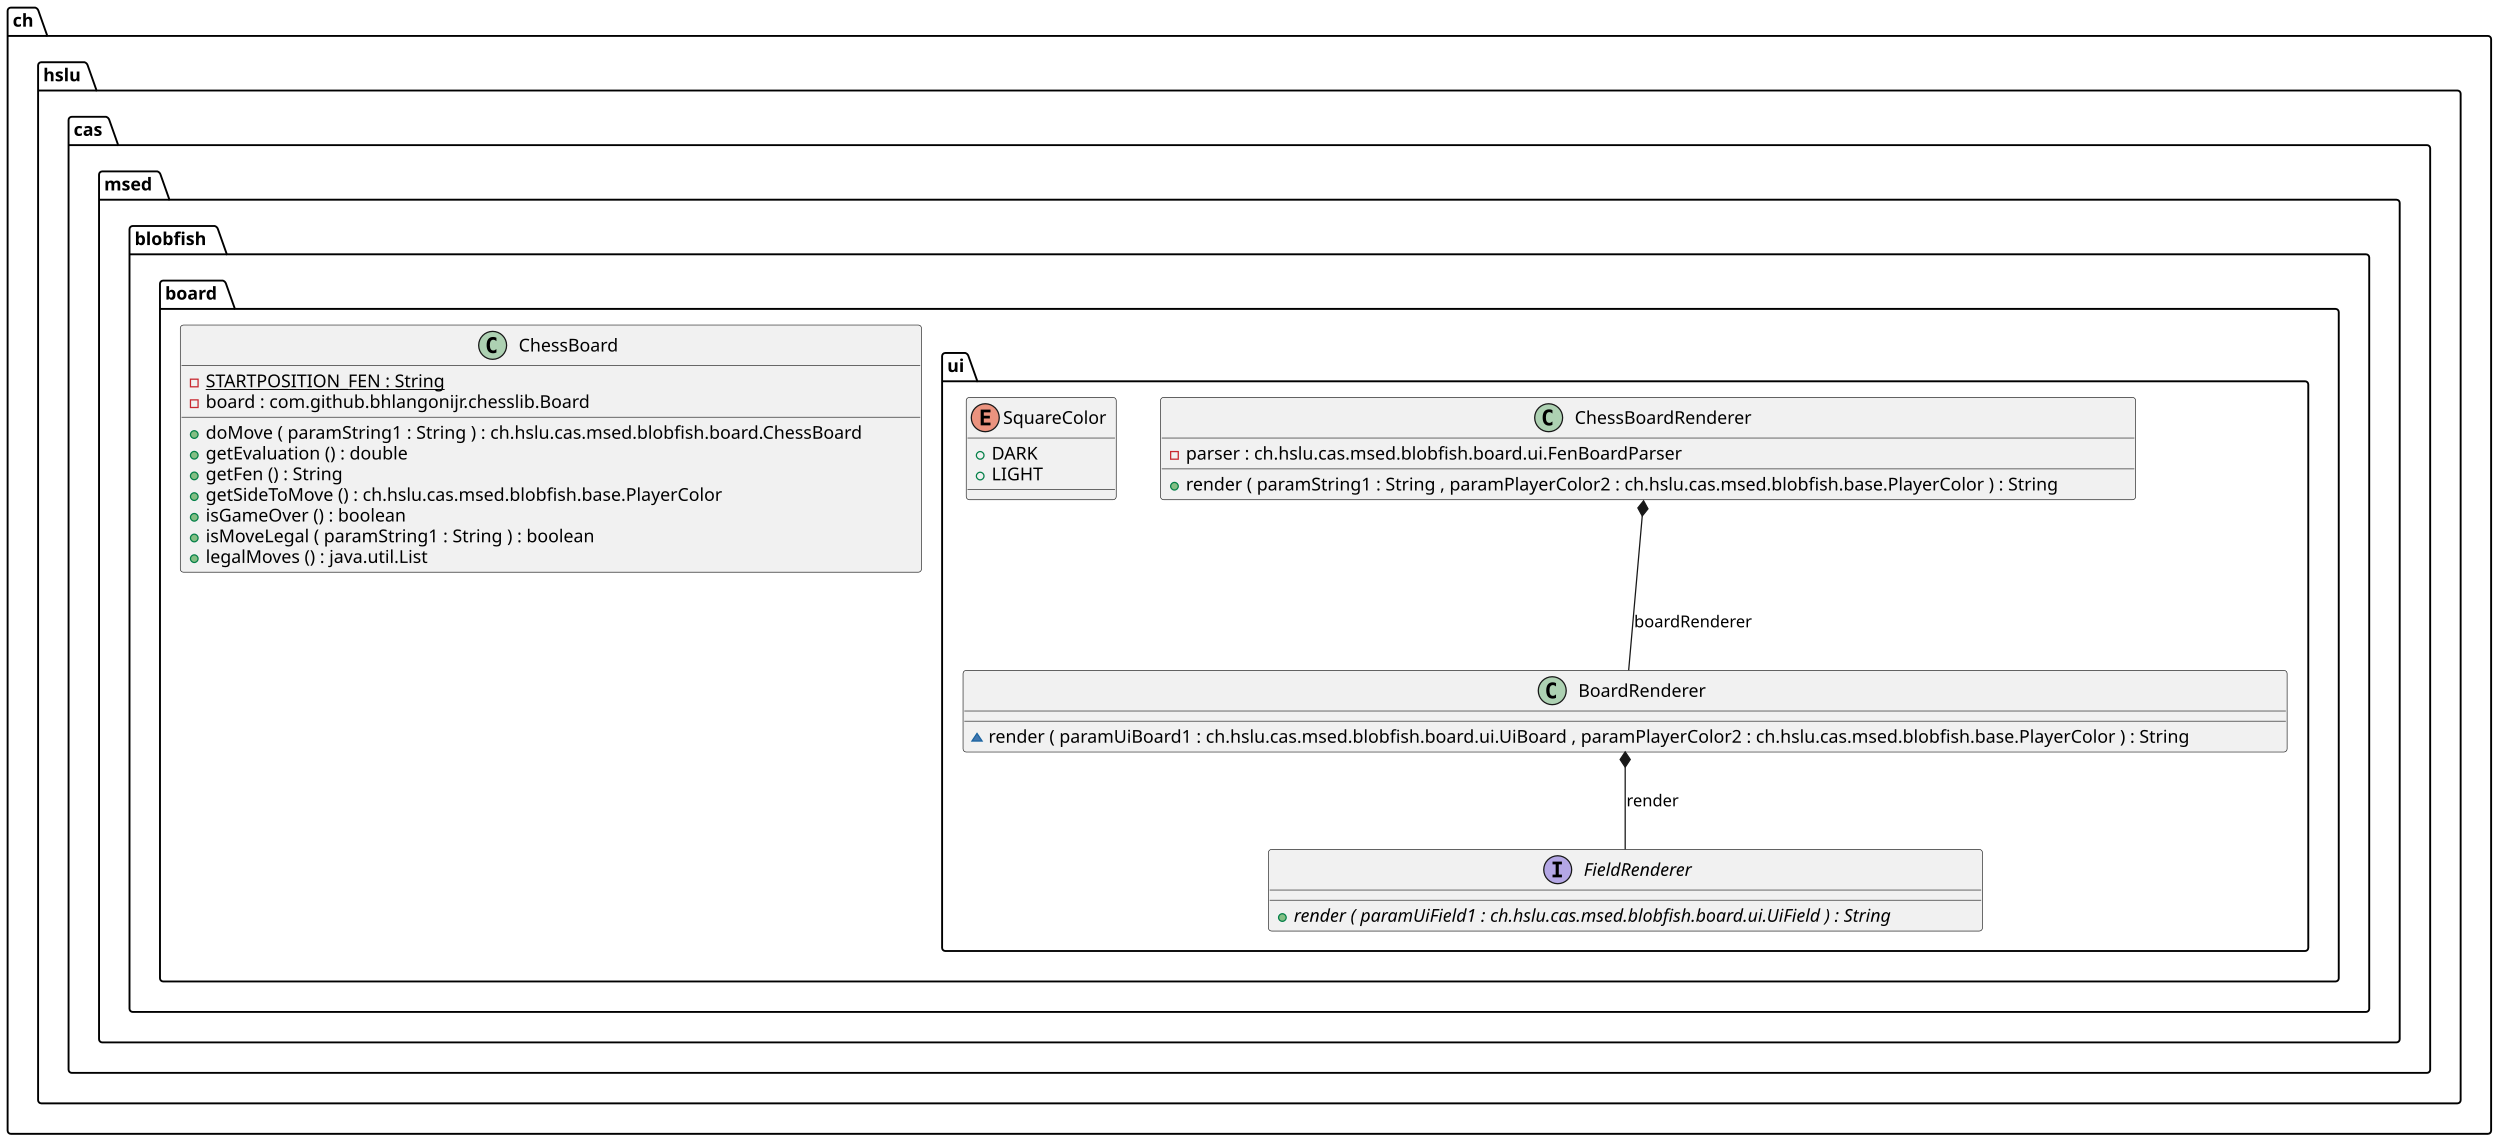
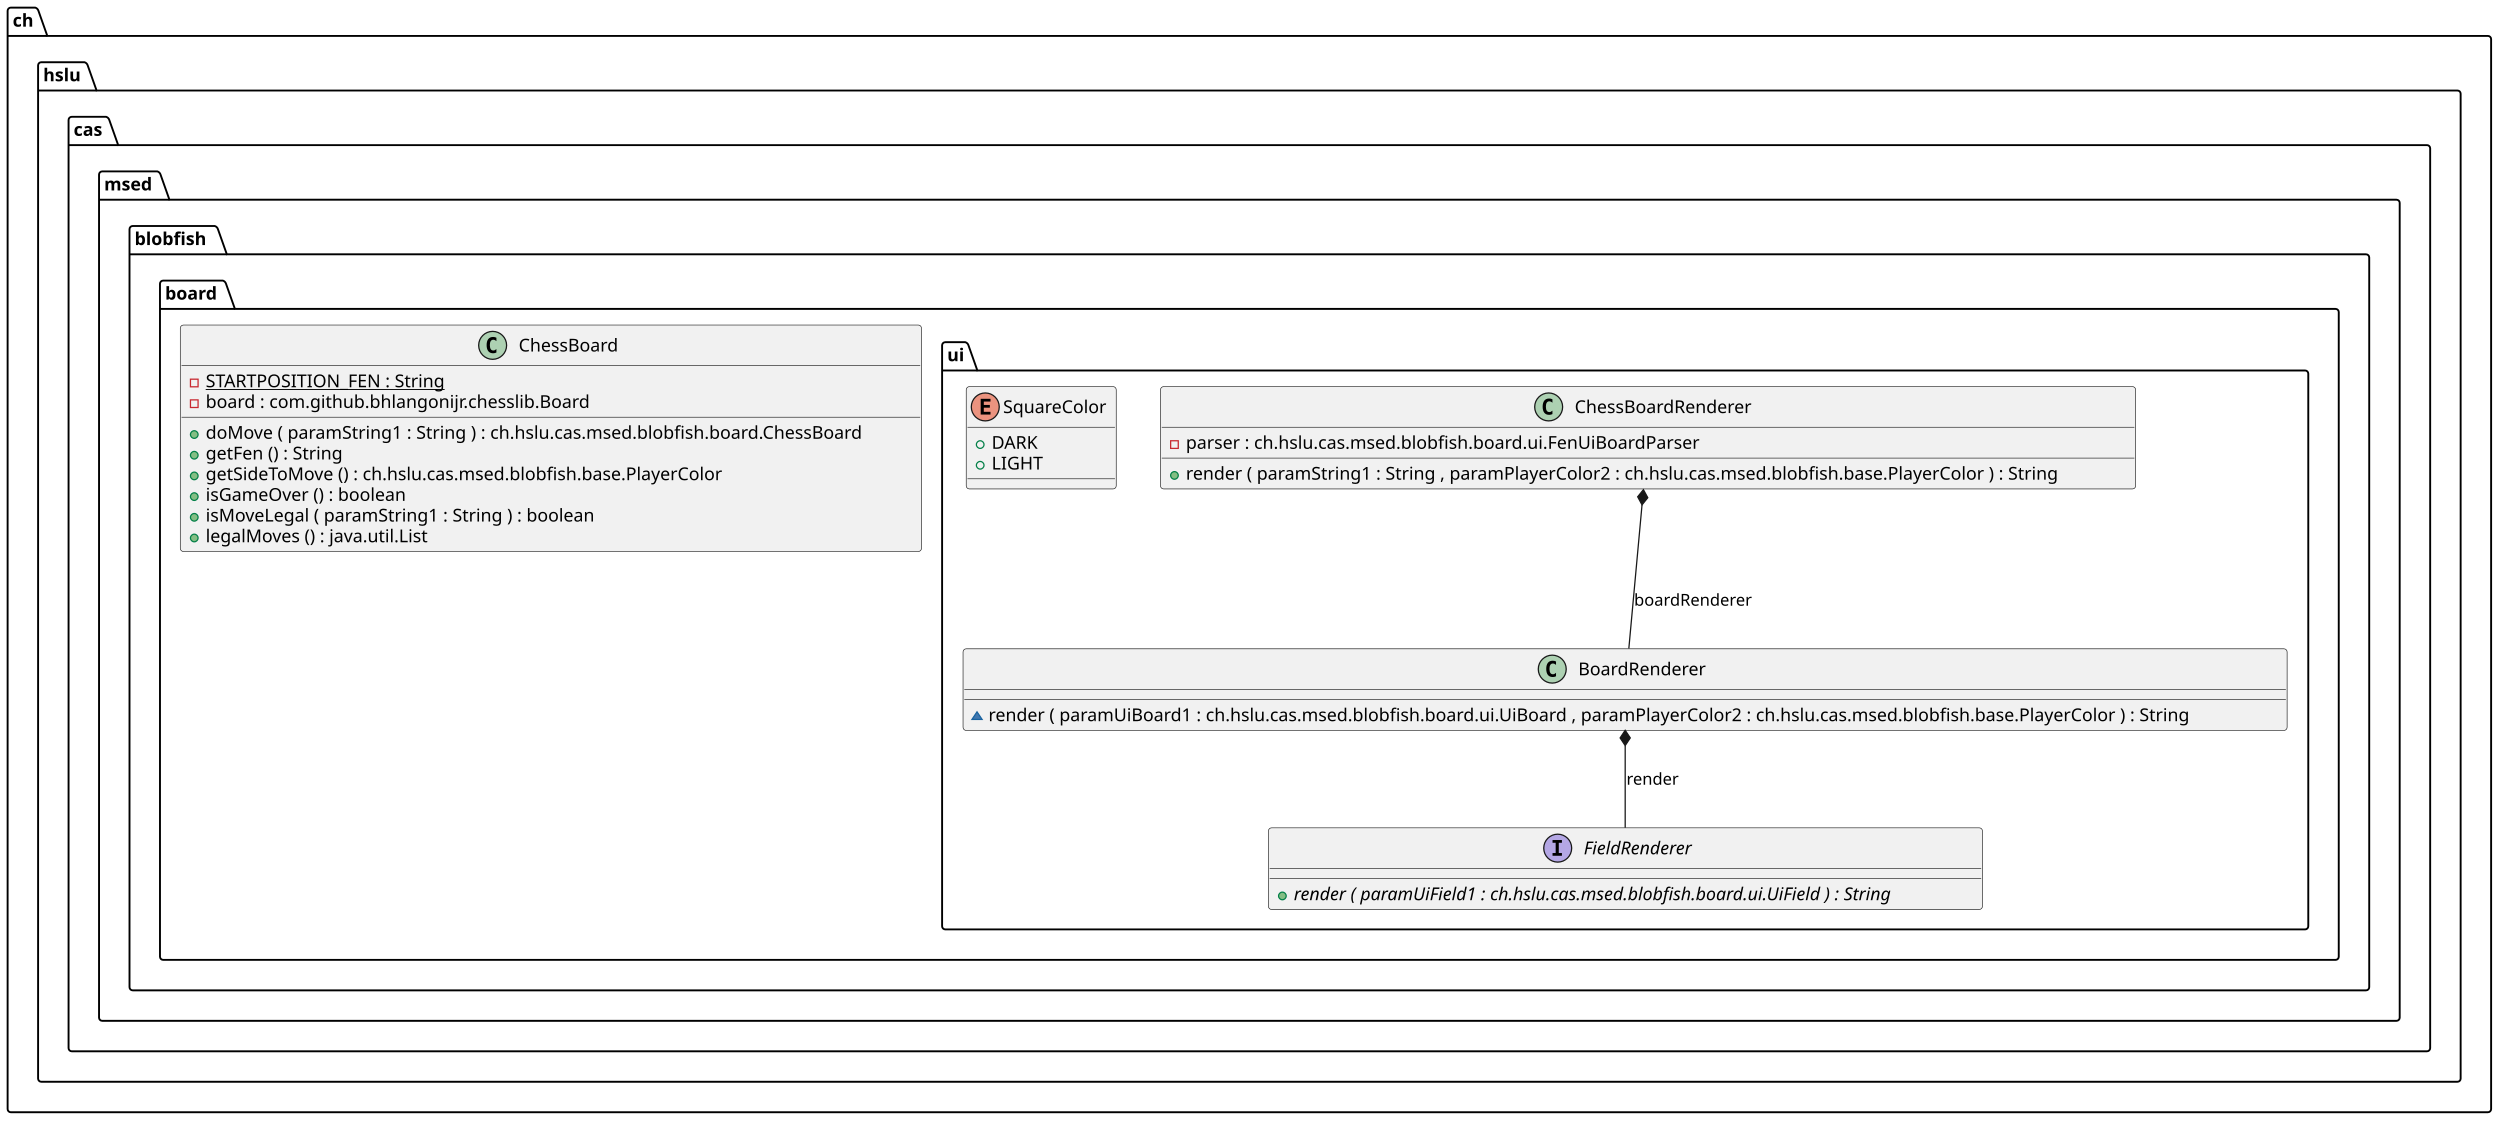
- <svg xmlns="http://www.w3.org/2000/svg" contentStyleType="text/css" data-diagram-type="CLASS" height="900px" preserveAspectRatio="none" style="width:1969px;height:900px;background:#FFFFFF;" version="1.1" viewBox="0 0 1969 900" width="1969px" zoomAndPan="magnify">
+ <svg xmlns="http://www.w3.org/2000/svg" contentStyleType="text/css" data-diagram-type="CLASS" height="883px" preserveAspectRatio="none" style="width:1969px;height:883px;background:#FFFFFF;" version="1.1" viewBox="0 0 1969 883" width="1969px" zoomAndPan="magnify">
  <defs />
  <g>
    <g class="cluster" data-entity="ch" data-source-line="2" data-uid="ent0003" id="cluster_ch">
-       <path d="M8.5,6 L27.766,6 A3.75,3.75 0 0 1 30.266,8.5 L37.266,28.297 L1959.5,28.297 A2.5,2.5 0 0 1 1962,30.797 L1962,890.5 A2.5,2.5 0 0 1 1959.5,893 L8.5,893 A2.5,2.5 0 0 1 6,890.5 L6,8.5 A2.5,2.5 0 0 1 8.5,6" fill="none" style="stroke:#000000;stroke-width:1.5;" />
+       <path d="M8.5,6 L27.766,6 A3.75,3.75 0 0 1 30.266,8.5 L37.266,28.297 L1959.5,28.297 A2.5,2.5 0 0 1 1962,30.797 L1962,873.5 A2.5,2.5 0 0 1 1959.5,876 L8.5,876 A2.5,2.5 0 0 1 6,873.5 L6,8.5 A2.5,2.5 0 0 1 8.5,6" fill="none" style="stroke:#000000;stroke-width:1.5;" />
      <line style="stroke:#000000;stroke-width:1.5;" x1="6" x2="37.266" y1="28.297" y2="28.297" />
      <text fill="#000000" font-family="sans-serif" font-size="14" font-weight="bold" lengthAdjust="spacing" textLength="18.266" x="10" y="20.995">ch</text>
    </g>
    <g class="cluster" data-entity="hslu" data-source-line="2" data-uid="ent0004" id="cluster_hslu">
-       <path d="M32.5,49 L66.565,49 A3.75,3.75 0 0 1 69.065,51.5 L76.065,71.297 L1935.5,71.297 A2.5,2.5 0 0 1 1938,73.797 L1938,866.5 A2.5,2.5 0 0 1 1935.5,869 L32.5,869 A2.5,2.5 0 0 1 30,866.5 L30,51.5 A2.5,2.5 0 0 1 32.5,49" fill="none" style="stroke:#000000;stroke-width:1.5;" />
+       <path d="M32.5,49 L66.565,49 A3.75,3.75 0 0 1 69.065,51.5 L76.065,71.297 L1935.5,71.297 A2.5,2.5 0 0 1 1938,73.797 L1938,849.5 A2.5,2.5 0 0 1 1935.5,852 L32.5,852 A2.5,2.5 0 0 1 30,849.5 L30,51.5 A2.5,2.5 0 0 1 32.5,49" fill="none" style="stroke:#000000;stroke-width:1.5;" />
      <line style="stroke:#000000;stroke-width:1.5;" x1="30" x2="76.065" y1="71.297" y2="71.297" />
      <text fill="#000000" font-family="sans-serif" font-size="14" font-weight="bold" lengthAdjust="spacing" textLength="33.065" x="34" y="63.995">hslu</text>
    </g>
    <g class="cluster" data-entity="cas" data-source-line="2" data-uid="ent0005" id="cluster_cas">
-       <path d="M56.5,92 L83.579,92 A3.75,3.75 0 0 1 86.079,94.5 L93.079,114.297 L1911.5,114.297 A2.5,2.5 0 0 1 1914,116.797 L1914,842.5 A2.5,2.5 0 0 1 1911.5,845 L56.5,845 A2.5,2.5 0 0 1 54,842.5 L54,94.5 A2.5,2.5 0 0 1 56.5,92" fill="none" style="stroke:#000000;stroke-width:1.5;" />
+       <path d="M56.5,92 L83.579,92 A3.75,3.75 0 0 1 86.079,94.5 L93.079,114.297 L1911.5,114.297 A2.5,2.5 0 0 1 1914,116.797 L1914,825.5 A2.5,2.5 0 0 1 1911.5,828 L56.5,828 A2.5,2.5 0 0 1 54,825.5 L54,94.5 A2.5,2.5 0 0 1 56.5,92" fill="none" style="stroke:#000000;stroke-width:1.5;" />
      <line style="stroke:#000000;stroke-width:1.5;" x1="54" x2="93.079" y1="114.297" y2="114.297" />
      <text fill="#000000" font-family="sans-serif" font-size="14" font-weight="bold" lengthAdjust="spacing" textLength="26.079" x="58" y="106.995">cas</text>
    </g>
    <g class="cluster" data-entity="msed" data-source-line="2" data-uid="ent0006" id="cluster_msed">
-       <path d="M80.5,135 L123.938,135 A3.75,3.75 0 0 1 126.438,137.5 L133.438,157.297 L1887.5,157.297 A2.5,2.5 0 0 1 1890,159.797 L1890,818.5 A2.5,2.5 0 0 1 1887.5,821 L80.5,821 A2.5,2.5 0 0 1 78,818.5 L78,137.5 A2.5,2.5 0 0 1 80.5,135" fill="none" style="stroke:#000000;stroke-width:1.5;" />
+       <path d="M80.5,135 L123.938,135 A3.75,3.75 0 0 1 126.438,137.5 L133.438,157.297 L1887.5,157.297 A2.5,2.5 0 0 1 1890,159.797 L1890,801.5 A2.5,2.5 0 0 1 1887.5,804 L80.5,804 A2.5,2.5 0 0 1 78,801.5 L78,137.5 A2.5,2.5 0 0 1 80.5,135" fill="none" style="stroke:#000000;stroke-width:1.5;" />
      <line style="stroke:#000000;stroke-width:1.5;" x1="78" x2="133.438" y1="157.297" y2="157.297" />
      <text fill="#000000" font-family="sans-serif" font-size="14" font-weight="bold" lengthAdjust="spacing" textLength="42.438" x="82" y="149.995">msed</text>
    </g>
    <g class="cluster" data-entity="blobfish" data-source-line="2" data-uid="ent0007" id="cluster_blobfish">
-       <path d="M104.5,178 L169.149,178 A3.75,3.75 0 0 1 171.649,180.5 L178.649,200.297 L1863.5,200.297 A2.5,2.5 0 0 1 1866,202.797 L1866,794.5 A2.5,2.5 0 0 1 1863.5,797 L104.5,797 A2.5,2.5 0 0 1 102,794.5 L102,180.5 A2.5,2.5 0 0 1 104.5,178" fill="none" style="stroke:#000000;stroke-width:1.5;" />
+       <path d="M104.5,178 L169.149,178 A3.75,3.75 0 0 1 171.649,180.5 L178.649,200.297 L1863.5,200.297 A2.5,2.5 0 0 1 1866,202.797 L1866,777.5 A2.5,2.5 0 0 1 1863.5,780 L104.5,780 A2.5,2.5 0 0 1 102,777.5 L102,180.5 A2.5,2.5 0 0 1 104.5,178" fill="none" style="stroke:#000000;stroke-width:1.5;" />
      <line style="stroke:#000000;stroke-width:1.5;" x1="102" x2="178.649" y1="200.297" y2="200.297" />
      <text fill="#000000" font-family="sans-serif" font-size="14" font-weight="bold" lengthAdjust="spacing" textLength="63.649" x="106" y="192.995">blobfish</text>
    </g>
    <g class="cluster" data-entity="board" data-source-line="2" data-uid="ent0008" id="cluster_board">
-       <path d="M128.5,221 L175.513,221 A3.75,3.75 0 0 1 178.013,223.5 L185.013,243.297 L1839.5,243.297 A2.5,2.5 0 0 1 1842,245.797 L1842,770.5 A2.5,2.5 0 0 1 1839.5,773 L128.5,773 A2.5,2.5 0 0 1 126,770.5 L126,223.5 A2.5,2.5 0 0 1 128.5,221" fill="none" style="stroke:#000000;stroke-width:1.5;" />
+       <path d="M128.5,221 L175.513,221 A3.75,3.75 0 0 1 178.013,223.5 L185.013,243.297 L1839.5,243.297 A2.5,2.5 0 0 1 1842,245.797 L1842,753.5 A2.5,2.5 0 0 1 1839.5,756 L128.5,756 A2.5,2.5 0 0 1 126,753.5 L126,223.5 A2.5,2.5 0 0 1 128.5,221" fill="none" style="stroke:#000000;stroke-width:1.5;" />
      <line style="stroke:#000000;stroke-width:1.5;" x1="126" x2="185.013" y1="243.297" y2="243.297" />
      <text fill="#000000" font-family="sans-serif" font-size="14" font-weight="bold" lengthAdjust="spacing" textLength="46.013" x="130" y="235.995">board</text>
    </g>
-     <g class="cluster" data-entity="ui" data-source-line="15" data-uid="ent0010" id="cluster_ui">
-       <path d="M744.5,278 L760.266,278 A3.75,3.75 0 0 1 762.766,280.5 L769.766,300.297 L1815.5,300.297 A2.5,2.5 0 0 1 1818,302.797 L1818,746.5 A2.5,2.5 0 0 1 1815.5,749 L744.5,749 A2.5,2.5 0 0 1 742,746.5 L742,280.5 A2.5,2.5 0 0 1 744.5,278" fill="none" style="stroke:#000000;stroke-width:1.5;" />
-       <line style="stroke:#000000;stroke-width:1.5;" x1="742" x2="769.766" y1="300.297" y2="300.297" />
-       <text fill="#000000" font-family="sans-serif" font-size="14" font-weight="bold" lengthAdjust="spacing" textLength="14.766" x="746" y="292.995">ui</text>
+     <g class="cluster" data-entity="ui" data-source-line="14" data-uid="ent0010" id="cluster_ui">
+       <path d="M744.5,269.5 L760.266,269.5 A3.75,3.75 0 0 1 762.766,272 L769.766,291.797 L1815.5,291.797 A2.5,2.5 0 0 1 1818,294.297 L1818,729.5 A2.5,2.5 0 0 1 1815.5,732 L744.5,732 A2.5,2.5 0 0 1 742,729.5 L742,272 A2.5,2.5 0 0 1 744.5,269.5" fill="none" style="stroke:#000000;stroke-width:1.5;" />
+       <line style="stroke:#000000;stroke-width:1.5;" x1="742" x2="769.766" y1="291.797" y2="291.797" />
+       <text fill="#000000" font-family="sans-serif" font-size="14" font-weight="bold" lengthAdjust="spacing" textLength="14.766" x="746" y="284.495">ui</text>
    </g>
    <g class="entity" data-entity="ChessBoard" data-source-line="2" data-uid="ent0002" id="entity_ChessBoard">
-       <rect fill="#F1F1F1" height="194.672" rx="2.5" ry="2.5" style="stroke:#181818;stroke-width:0.5;" width="583.744" x="142" y="256" />
+       <rect fill="#F1F1F1" height="178.375" rx="2.5" ry="2.5" style="stroke:#181818;stroke-width:0.5;" width="583.744" x="142" y="256" />
      <ellipse cx="388.002" cy="272" fill="#ADD1B2" rx="11" ry="11" style="stroke:#181818;stroke-width:1;" />
      <path d="M390.97,277.641 Q390.392,277.938 389.752,278.078 Q389.111,278.234 388.408,278.234 Q385.908,278.234 384.58,276.594 Q383.267,274.938 383.267,271.812 Q383.267,268.688 384.58,267.031 Q385.908,265.375 388.408,265.375 Q389.111,265.375 389.752,265.531 Q390.408,265.688 390.97,265.984 L390.97,268.703 Q390.345,268.125 389.752,267.859 Q389.158,267.578 388.533,267.578 Q387.189,267.578 386.502,268.656 Q385.814,269.719 385.814,271.812 Q385.814,273.906 386.502,274.984 Q387.189,276.047 388.533,276.047 Q389.158,276.047 389.752,275.781 Q390.345,275.5 390.97,274.922 L390.97,277.641 Z " fill="#000000" />
      <text fill="#000000" font-family="sans-serif" font-size="14" lengthAdjust="spacing" textLength="83.241" x="408.502" y="276.847">ChessBoard</text>
      <line style="stroke:#181818;stroke-width:0.5;" x1="143" x2="724.744" y1="288" y2="288" />
      <rect fill="none" height="6" style="stroke:#C82930;stroke-width:1;" width="6" x="150" y="298.648" />
      <text fill="#000000" font-family="sans-serif" font-size="14" lengthAdjust="spacing" text-decoration="underline" textLength="201.715" x="162" y="304.995">STARTPOSITION_FEN : String</text>
      <rect fill="none" height="6" style="stroke:#C82930;stroke-width:1;" width="6" x="150" y="314.945" />
      <text fill="#000000" font-family="sans-serif" font-size="14" lengthAdjust="spacing" textLength="323.682" x="162" y="321.292">board : com.github.bhlangonijr.chesslib.Board</text>
      <line style="stroke:#181818;stroke-width:0.5;" x1="143" x2="724.744" y1="328.594" y2="328.594" />
      <ellipse cx="153" cy="342.242" fill="#84BE84" rx="3" ry="3" style="stroke:#038048;stroke-width:1;" />
      <text fill="#000000" font-family="sans-serif" font-size="14" lengthAdjust="spacing" textLength="557.744" x="162" y="345.589">doMove ( paramString1 : String ) : ch.hslu.cas.msed.blobfish.board.ChessBoard</text>
      <ellipse cx="153" cy="358.539" fill="#84BE84" rx="3" ry="3" style="stroke:#038048;stroke-width:1;" />
-       <text fill="#000000" font-family="sans-serif" font-size="14" lengthAdjust="spacing" textLength="173.565" x="162" y="361.886">getEvaluation () : double</text>
+       <text fill="#000000" font-family="sans-serif" font-size="14" lengthAdjust="spacing" textLength="119.301" x="162" y="361.886">getFen () : String</text>
      <ellipse cx="153" cy="374.836" fill="#84BE84" rx="3" ry="3" style="stroke:#038048;stroke-width:1;" />
-       <text fill="#000000" font-family="sans-serif" font-size="14" lengthAdjust="spacing" textLength="119.301" x="162" y="378.183">getFen () : String</text>
+       <text fill="#000000" font-family="sans-serif" font-size="14" lengthAdjust="spacing" textLength="439.824" x="162" y="378.183">getSideToMove () : ch.hslu.cas.msed.blobfish.base.PlayerColor</text>
      <ellipse cx="153" cy="391.133" fill="#84BE84" rx="3" ry="3" style="stroke:#038048;stroke-width:1;" />
-       <text fill="#000000" font-family="sans-serif" font-size="14" lengthAdjust="spacing" textLength="439.824" x="162" y="394.479">getSideToMove () : ch.hslu.cas.msed.blobfish.base.PlayerColor</text>
+       <text fill="#000000" font-family="sans-serif" font-size="14" lengthAdjust="spacing" textLength="171.5" x="162" y="394.479">isGameOver () : boolean</text>
      <ellipse cx="153" cy="407.43" fill="#84BE84" rx="3" ry="3" style="stroke:#038048;stroke-width:1;" />
-       <text fill="#000000" font-family="sans-serif" font-size="14" lengthAdjust="spacing" textLength="171.5" x="162" y="410.776">isGameOver () : boolean</text>
+       <text fill="#000000" font-family="sans-serif" font-size="14" lengthAdjust="spacing" textLength="331.885" x="162" y="410.776">isMoveLegal ( paramString1 : String ) : boolean</text>
      <ellipse cx="153" cy="423.727" fill="#84BE84" rx="3" ry="3" style="stroke:#038048;stroke-width:1;" />
-       <text fill="#000000" font-family="sans-serif" font-size="14" lengthAdjust="spacing" textLength="331.885" x="162" y="427.073">isMoveLegal ( paramString1 : String ) : boolean</text>
-       <ellipse cx="153" cy="440.023" fill="#84BE84" rx="3" ry="3" style="stroke:#038048;stroke-width:1;" />
-       <text fill="#000000" font-family="sans-serif" font-size="14" lengthAdjust="spacing" textLength="192.534" x="162" y="443.37">legalMoves () : java.util.List</text>
+       <text fill="#000000" font-family="sans-serif" font-size="14" lengthAdjust="spacing" textLength="192.534" x="162" y="427.073">legalMoves () : java.util.List</text>
    </g>
-     <g class="entity" data-entity="BoardRenderer" data-source-line="15" data-uid="ent0009" id="entity_BoardRenderer">
-       <rect fill="#F1F1F1" height="64.297" rx="2.5" ry="2.5" style="stroke:#181818;stroke-width:0.5;" width="1042.832" x="758.5" y="528" />
-       <ellipse cx="1222.551" cy="544" fill="#ADD1B2" rx="11" ry="11" style="stroke:#181818;stroke-width:1;" />
-       <path d="M1225.52,549.641 Q1224.941,549.938 1224.301,550.078 Q1223.66,550.234 1222.957,550.234 Q1220.457,550.234 1219.129,548.594 Q1217.816,546.938 1217.816,543.812 Q1217.816,540.688 1219.129,539.031 Q1220.457,537.375 1222.957,537.375 Q1223.66,537.375 1224.301,537.531 Q1224.957,537.688 1225.52,537.984 L1225.52,540.703 Q1224.895,540.125 1224.301,539.859 Q1223.707,539.578 1223.082,539.578 Q1221.738,539.578 1221.051,540.656 Q1220.363,541.719 1220.363,543.812 Q1220.363,545.906 1221.051,546.984 Q1221.738,548.047 1223.082,548.047 Q1223.707,548.047 1224.301,547.781 Q1224.895,547.5 1225.52,546.922 L1225.52,549.641 Z " fill="#000000" />
-       <text fill="#000000" font-family="sans-serif" font-size="14" lengthAdjust="spacing" textLength="106.231" x="1243.051" y="548.847">BoardRenderer</text>
-       <line style="stroke:#181818;stroke-width:0.5;" x1="759.5" x2="1800.332" y1="560" y2="560" />
-       <line style="stroke:#181818;stroke-width:0.5;" x1="759.5" x2="1800.332" y1="568" y2="568" />
-       <polygon fill="#4177AF" points="769.5,577.648,765.5,583.648,773.5,583.648" style="stroke:#1963A0;stroke-width:1;" />
-       <text fill="#000000" font-family="sans-serif" font-size="14" lengthAdjust="spacing" textLength="1016.832" x="778.5" y="584.995">render ( paramUiBoard1 : ch.hslu.cas.msed.blobfish.board.ui.UiBoard , paramPlayerColor2 : ch.hslu.cas.msed.blobfish.base.PlayerColor ) : String</text>
+     <g class="entity" data-entity="BoardRenderer" data-source-line="14" data-uid="ent0009" id="entity_BoardRenderer">
+       <rect fill="#F1F1F1" height="64.297" rx="2.5" ry="2.5" style="stroke:#181818;stroke-width:0.5;" width="1042.832" x="758.5" y="511" />
+       <ellipse cx="1222.551" cy="527" fill="#ADD1B2" rx="11" ry="11" style="stroke:#181818;stroke-width:1;" />
+       <path d="M1225.52,532.641 Q1224.941,532.938 1224.301,533.078 Q1223.66,533.234 1222.957,533.234 Q1220.457,533.234 1219.129,531.594 Q1217.816,529.938 1217.816,526.812 Q1217.816,523.688 1219.129,522.031 Q1220.457,520.375 1222.957,520.375 Q1223.66,520.375 1224.301,520.531 Q1224.957,520.688 1225.52,520.984 L1225.52,523.703 Q1224.895,523.125 1224.301,522.859 Q1223.707,522.578 1223.082,522.578 Q1221.738,522.578 1221.051,523.656 Q1220.363,524.719 1220.363,526.812 Q1220.363,528.906 1221.051,529.984 Q1221.738,531.047 1223.082,531.047 Q1223.707,531.047 1224.301,530.781 Q1224.895,530.5 1225.52,529.922 L1225.52,532.641 Z " fill="#000000" />
+       <text fill="#000000" font-family="sans-serif" font-size="14" lengthAdjust="spacing" textLength="106.231" x="1243.051" y="531.847">BoardRenderer</text>
+       <line style="stroke:#181818;stroke-width:0.5;" x1="759.5" x2="1800.332" y1="543" y2="543" />
+       <line style="stroke:#181818;stroke-width:0.5;" x1="759.5" x2="1800.332" y1="551" y2="551" />
+       <polygon fill="#4177AF" points="769.5,560.648,765.5,566.648,773.5,566.648" style="stroke:#1963A0;stroke-width:1;" />
+       <text fill="#000000" font-family="sans-serif" font-size="14" lengthAdjust="spacing" textLength="1016.832" x="778.5" y="567.995">render ( paramUiBoard1 : ch.hslu.cas.msed.blobfish.board.ui.UiBoard , paramPlayerColor2 : ch.hslu.cas.msed.blobfish.base.PlayerColor ) : String</text>
    </g>
-     <g class="entity" data-entity="ChessBoardRenderer" data-source-line="20" data-uid="ent0011" id="entity_ChessBoardRenderer">
-       <rect fill="#F1F1F1" height="80.594" rx="2.5" ry="2.5" style="stroke:#181818;stroke-width:0.5;" width="768.034" x="914" y="313" />
-       <ellipse cx="1219.727" cy="329" fill="#ADD1B2" rx="11" ry="11" style="stroke:#181818;stroke-width:1;" />
-       <path d="M1222.696,334.641 Q1222.118,334.938 1221.477,335.078 Q1220.836,335.234 1220.133,335.234 Q1217.633,335.234 1216.305,333.594 Q1214.993,331.938 1214.993,328.812 Q1214.993,325.688 1216.305,324.031 Q1217.633,322.375 1220.133,322.375 Q1220.836,322.375 1221.477,322.531 Q1222.133,322.688 1222.696,322.984 L1222.696,325.703 Q1222.071,325.125 1221.477,324.859 Q1220.883,324.578 1220.258,324.578 Q1218.915,324.578 1218.227,325.656 Q1217.54,326.719 1217.54,328.812 Q1217.54,330.906 1218.227,331.984 Q1218.915,333.047 1220.258,333.047 Q1220.883,333.047 1221.477,332.781 Q1222.071,332.5 1222.696,331.922 L1222.696,334.641 Z " fill="#000000" />
-       <text fill="#000000" font-family="sans-serif" font-size="14" lengthAdjust="spacing" textLength="148.08" x="1240.227" y="333.847">ChessBoardRenderer</text>
-       <line style="stroke:#181818;stroke-width:0.5;" x1="915" x2="1681.034" y1="345" y2="345" />
-       <rect fill="none" height="6" style="stroke:#C82930;stroke-width:1;" width="6" x="922" y="355.648" />
-       <text fill="#000000" font-family="sans-serif" font-size="14" lengthAdjust="spacing" textLength="417.177" x="934" y="361.995">parser : ch.hslu.cas.msed.blobfish.board.ui.FenBoardParser</text>
-       <line style="stroke:#181818;stroke-width:0.5;" x1="915" x2="1681.034" y1="369.297" y2="369.297" />
-       <ellipse cx="925" cy="382.945" fill="#84BE84" rx="3" ry="3" style="stroke:#038048;stroke-width:1;" />
-       <text fill="#000000" font-family="sans-serif" font-size="14" lengthAdjust="spacing" textLength="742.034" x="934" y="386.292">render ( paramString1 : String , paramPlayerColor2 : ch.hslu.cas.msed.blobfish.base.PlayerColor ) : String</text>
+     <g class="entity" data-entity="ChessBoardRenderer" data-source-line="19" data-uid="ent0011" id="entity_ChessBoardRenderer">
+       <rect fill="#F1F1F1" height="80.594" rx="2.5" ry="2.5" style="stroke:#181818;stroke-width:0.5;" width="768.034" x="914" y="304.5" />
+       <ellipse cx="1219.727" cy="320.5" fill="#ADD1B2" rx="11" ry="11" style="stroke:#181818;stroke-width:1;" />
+       <path d="M1222.696,326.141 Q1222.118,326.438 1221.477,326.578 Q1220.836,326.734 1220.133,326.734 Q1217.633,326.734 1216.305,325.094 Q1214.993,323.438 1214.993,320.312 Q1214.993,317.188 1216.305,315.531 Q1217.633,313.875 1220.133,313.875 Q1220.836,313.875 1221.477,314.031 Q1222.133,314.188 1222.696,314.484 L1222.696,317.203 Q1222.071,316.625 1221.477,316.359 Q1220.883,316.078 1220.258,316.078 Q1218.915,316.078 1218.227,317.156 Q1217.54,318.219 1217.54,320.312 Q1217.54,322.406 1218.227,323.484 Q1218.915,324.547 1220.258,324.547 Q1220.883,324.547 1221.477,324.281 Q1222.071,324 1222.696,323.422 L1222.696,326.141 Z " fill="#000000" />
+       <text fill="#000000" font-family="sans-serif" font-size="14" lengthAdjust="spacing" textLength="148.08" x="1240.227" y="325.347">ChessBoardRenderer</text>
+       <line style="stroke:#181818;stroke-width:0.5;" x1="915" x2="1681.034" y1="336.5" y2="336.5" />
+       <rect fill="none" height="6" style="stroke:#C82930;stroke-width:1;" width="6" x="922" y="347.148" />
+       <text fill="#000000" font-family="sans-serif" font-size="14" lengthAdjust="spacing" textLength="431.313" x="934" y="353.495">parser : ch.hslu.cas.msed.blobfish.board.ui.FenUiBoardParser</text>
+       <line style="stroke:#181818;stroke-width:0.5;" x1="915" x2="1681.034" y1="360.797" y2="360.797" />
+       <ellipse cx="925" cy="374.445" fill="#84BE84" rx="3" ry="3" style="stroke:#038048;stroke-width:1;" />
+       <text fill="#000000" font-family="sans-serif" font-size="14" lengthAdjust="spacing" textLength="742.034" x="934" y="377.792">render ( paramString1 : String , paramPlayerColor2 : ch.hslu.cas.msed.blobfish.base.PlayerColor ) : String</text>
    </g>
-     <g class="entity" data-entity="FieldRenderer" data-source-line="26" data-uid="ent0012" id="entity_FieldRenderer">
-       <rect fill="#F1F1F1" height="64.297" rx="2.5" ry="2.5" style="stroke:#181818;stroke-width:0.5;" width="562.375" x="999" y="669" />
-       <ellipse cx="1226.852" cy="685" fill="#B4A7E5" rx="11" ry="11" style="stroke:#181818;stroke-width:1;" />
-       <path d="M1222.774,680.766 L1222.774,678.609 L1230.165,678.609 L1230.165,680.766 L1227.696,680.766 L1227.696,688.844 L1230.165,688.844 L1230.165,691 L1222.774,691 L1222.774,688.844 L1225.243,688.844 L1225.243,680.766 L1222.774,680.766 Z " fill="#000000" />
-       <text fill="#000000" font-family="sans-serif" font-size="14" font-style="italic" lengthAdjust="spacing" textLength="98.171" x="1247.352" y="689.847">FieldRenderer</text>
-       <line style="stroke:#181818;stroke-width:0.5;" x1="1000" x2="1560.375" y1="701" y2="701" />
-       <line style="stroke:#181818;stroke-width:0.5;" x1="1000" x2="1560.375" y1="709" y2="709" />
-       <ellipse cx="1010" cy="722.648" fill="#84BE84" rx="3" ry="3" style="stroke:#038048;stroke-width:1;" />
-       <text fill="#000000" font-family="sans-serif" font-size="14" font-style="italic" lengthAdjust="spacing" textLength="536.375" x="1019" y="725.995">render ( paramUiField1 : ch.hslu.cas.msed.blobfish.board.ui.UiField ) : String</text>
+     <g class="entity" data-entity="FieldRenderer" data-source-line="25" data-uid="ent0012" id="entity_FieldRenderer">
+       <rect fill="#F1F1F1" height="64.297" rx="2.5" ry="2.5" style="stroke:#181818;stroke-width:0.5;" width="562.375" x="999" y="652" />
+       <ellipse cx="1226.852" cy="668" fill="#B4A7E5" rx="11" ry="11" style="stroke:#181818;stroke-width:1;" />
+       <path d="M1222.774,663.766 L1222.774,661.609 L1230.165,661.609 L1230.165,663.766 L1227.696,663.766 L1227.696,671.844 L1230.165,671.844 L1230.165,674 L1222.774,674 L1222.774,671.844 L1225.243,671.844 L1225.243,663.766 L1222.774,663.766 Z " fill="#000000" />
+       <text fill="#000000" font-family="sans-serif" font-size="14" font-style="italic" lengthAdjust="spacing" textLength="98.171" x="1247.352" y="672.847">FieldRenderer</text>
+       <line style="stroke:#181818;stroke-width:0.5;" x1="1000" x2="1560.375" y1="684" y2="684" />
+       <line style="stroke:#181818;stroke-width:0.5;" x1="1000" x2="1560.375" y1="692" y2="692" />
+       <ellipse cx="1010" cy="705.648" fill="#84BE84" rx="3" ry="3" style="stroke:#038048;stroke-width:1;" />
+       <text fill="#000000" font-family="sans-serif" font-size="14" font-style="italic" lengthAdjust="spacing" textLength="536.375" x="1019" y="708.995">render ( paramUiField1 : ch.hslu.cas.msed.blobfish.board.ui.UiField ) : String</text>
    </g>
-     <g class="entity" data-entity="SquareColor" data-source-line="31" data-uid="ent0013" id="entity_SquareColor">
-       <rect fill="#F1F1F1" height="80.594" rx="2.5" ry="2.5" style="stroke:#181818;stroke-width:0.5;" width="118.147" x="761" y="313" />
-       <ellipse cx="776" cy="329" fill="#EB937F" rx="11" ry="11" style="stroke:#181818;stroke-width:1;" />
-       <path d="M780.109,335 L772.391,335 L772.391,322.609 L780.109,322.609 L780.109,324.766 L774.844,324.766 L774.844,327.438 L779.609,327.438 L779.609,329.594 L774.844,329.594 L774.844,332.844 L780.109,332.844 L780.109,335 Z " fill="#000000" />
-       <text fill="#000000" font-family="sans-serif" font-size="14" lengthAdjust="spacing" textLength="86.147" x="790" y="333.847">SquareColor</text>
-       <line style="stroke:#181818;stroke-width:0.5;" x1="762" x2="878.146" y1="345" y2="345" />
-       <ellipse cx="772" cy="358.648" fill="none" rx="3" ry="3" style="stroke:#038048;stroke-width:1;" />
-       <text fill="#000000" font-family="sans-serif" font-size="14" lengthAdjust="spacing" textLength="39.266" x="781" y="361.995">DARK</text>
-       <ellipse cx="772" cy="374.945" fill="none" rx="3" ry="3" style="stroke:#038048;stroke-width:1;" />
-       <text fill="#000000" font-family="sans-serif" font-size="14" lengthAdjust="spacing" textLength="41.856" x="781" y="378.292">LIGHT</text>
-       <line style="stroke:#181818;stroke-width:0.5;" x1="762" x2="878.146" y1="385.594" y2="385.594" />
+     <g class="entity" data-entity="SquareColor" data-source-line="30" data-uid="ent0013" id="entity_SquareColor">
+       <rect fill="#F1F1F1" height="80.594" rx="2.5" ry="2.5" style="stroke:#181818;stroke-width:0.5;" width="118.147" x="761" y="304.5" />
+       <ellipse cx="776" cy="320.5" fill="#EB937F" rx="11" ry="11" style="stroke:#181818;stroke-width:1;" />
+       <path d="M780.109,326.5 L772.391,326.5 L772.391,314.109 L780.109,314.109 L780.109,316.266 L774.844,316.266 L774.844,318.938 L779.609,318.938 L779.609,321.094 L774.844,321.094 L774.844,324.344 L780.109,324.344 L780.109,326.5 Z " fill="#000000" />
+       <text fill="#000000" font-family="sans-serif" font-size="14" lengthAdjust="spacing" textLength="86.147" x="790" y="325.347">SquareColor</text>
+       <line style="stroke:#181818;stroke-width:0.5;" x1="762" x2="878.146" y1="336.5" y2="336.5" />
+       <ellipse cx="772" cy="350.148" fill="none" rx="3" ry="3" style="stroke:#038048;stroke-width:1;" />
+       <text fill="#000000" font-family="sans-serif" font-size="14" lengthAdjust="spacing" textLength="39.266" x="781" y="353.495">DARK</text>
+       <ellipse cx="772" cy="366.445" fill="none" rx="3" ry="3" style="stroke:#038048;stroke-width:1;" />
+       <text fill="#000000" font-family="sans-serif" font-size="14" lengthAdjust="spacing" textLength="41.856" x="781" y="369.792">LIGHT</text>
+       <line style="stroke:#181818;stroke-width:0.5;" x1="762" x2="878.146" y1="377.094" y2="377.094" />
    </g>
-     <g class="link" data-entity-1="BoardRenderer" data-entity-2="FieldRenderer" data-source-line="39" data-uid="lnk14" id="link_BoardRenderer_FieldRenderer">
-       <path codeLine="39" d="M1280,604.19 C1280,627.09 1280,646.04 1280,668.91" fill="none" id="BoardRenderer-backto-FieldRenderer" style="stroke:#181818;stroke-width:1;" />
-       <polygon fill="#181818" points="1280,592.19,1276,598.19,1280,604.19,1284,598.19,1280,592.19" style="stroke:#181818;stroke-width:1;" />
-       <text fill="#000000" font-family="sans-serif" font-size="13" lengthAdjust="spacing" textLength="43.177" x="1281" y="635.067">render</text>
+     <g class="link" data-entity-1="BoardRenderer" data-entity-2="FieldRenderer" data-source-line="38" data-uid="lnk14" id="link_BoardRenderer_FieldRenderer">
+       <path codeLine="38" d="M1280,587.19 C1280,610.09 1280,629.04 1280,651.91" fill="none" id="BoardRenderer-backto-FieldRenderer" style="stroke:#181818;stroke-width:1;" />
+       <polygon fill="#181818" points="1280,575.19,1276,581.19,1280,587.19,1284,581.19,1280,575.19" style="stroke:#181818;stroke-width:1;" />
+       <text fill="#000000" font-family="sans-serif" font-size="13" lengthAdjust="spacing" textLength="43.177" x="1281" y="618.067">render</text>
    </g>
-     <g class="link" data-entity-1="ChessBoardRenderer" data-entity-2="BoardRenderer" data-source-line="40" data-uid="lnk15" id="link_ChessBoardRenderer_BoardRenderer">
-       <path codeLine="40" d="M1293.437,406.374 C1289.997,445.424 1285.88,492.15 1282.74,527.87" fill="none" id="ChessBoardRenderer-backto-BoardRenderer" style="stroke:#181818;stroke-width:1;" />
-       <polygon fill="#181818" points="1294.49,394.42,1289.979,400.046,1293.437,406.374,1297.948,400.748,1294.49,394.42" style="stroke:#181818;stroke-width:1;" />
-       <text fill="#000000" font-family="sans-serif" font-size="13" lengthAdjust="spacing" textLength="97.976" x="1287" y="494.067">boardRenderer</text>
+     <g class="link" data-entity-1="ChessBoardRenderer" data-entity-2="BoardRenderer" data-source-line="39" data-uid="lnk15" id="link_ChessBoardRenderer_BoardRenderer">
+       <path codeLine="39" d="M1293.263,397.61 C1289.873,434.53 1285.98,476.85 1282.87,510.77" fill="none" id="ChessBoardRenderer-backto-BoardRenderer" style="stroke:#181818;stroke-width:1;" />
+       <polygon fill="#181818" points="1294.36,385.66,1289.828,391.269,1293.263,397.61,1297.795,392.001,1294.36,385.66" style="stroke:#181818;stroke-width:1;" />
+       <text fill="#000000" font-family="sans-serif" font-size="13" lengthAdjust="spacing" textLength="97.976" x="1287" y="477.067">boardRenderer</text>
    </g>
  </g>
</svg>
